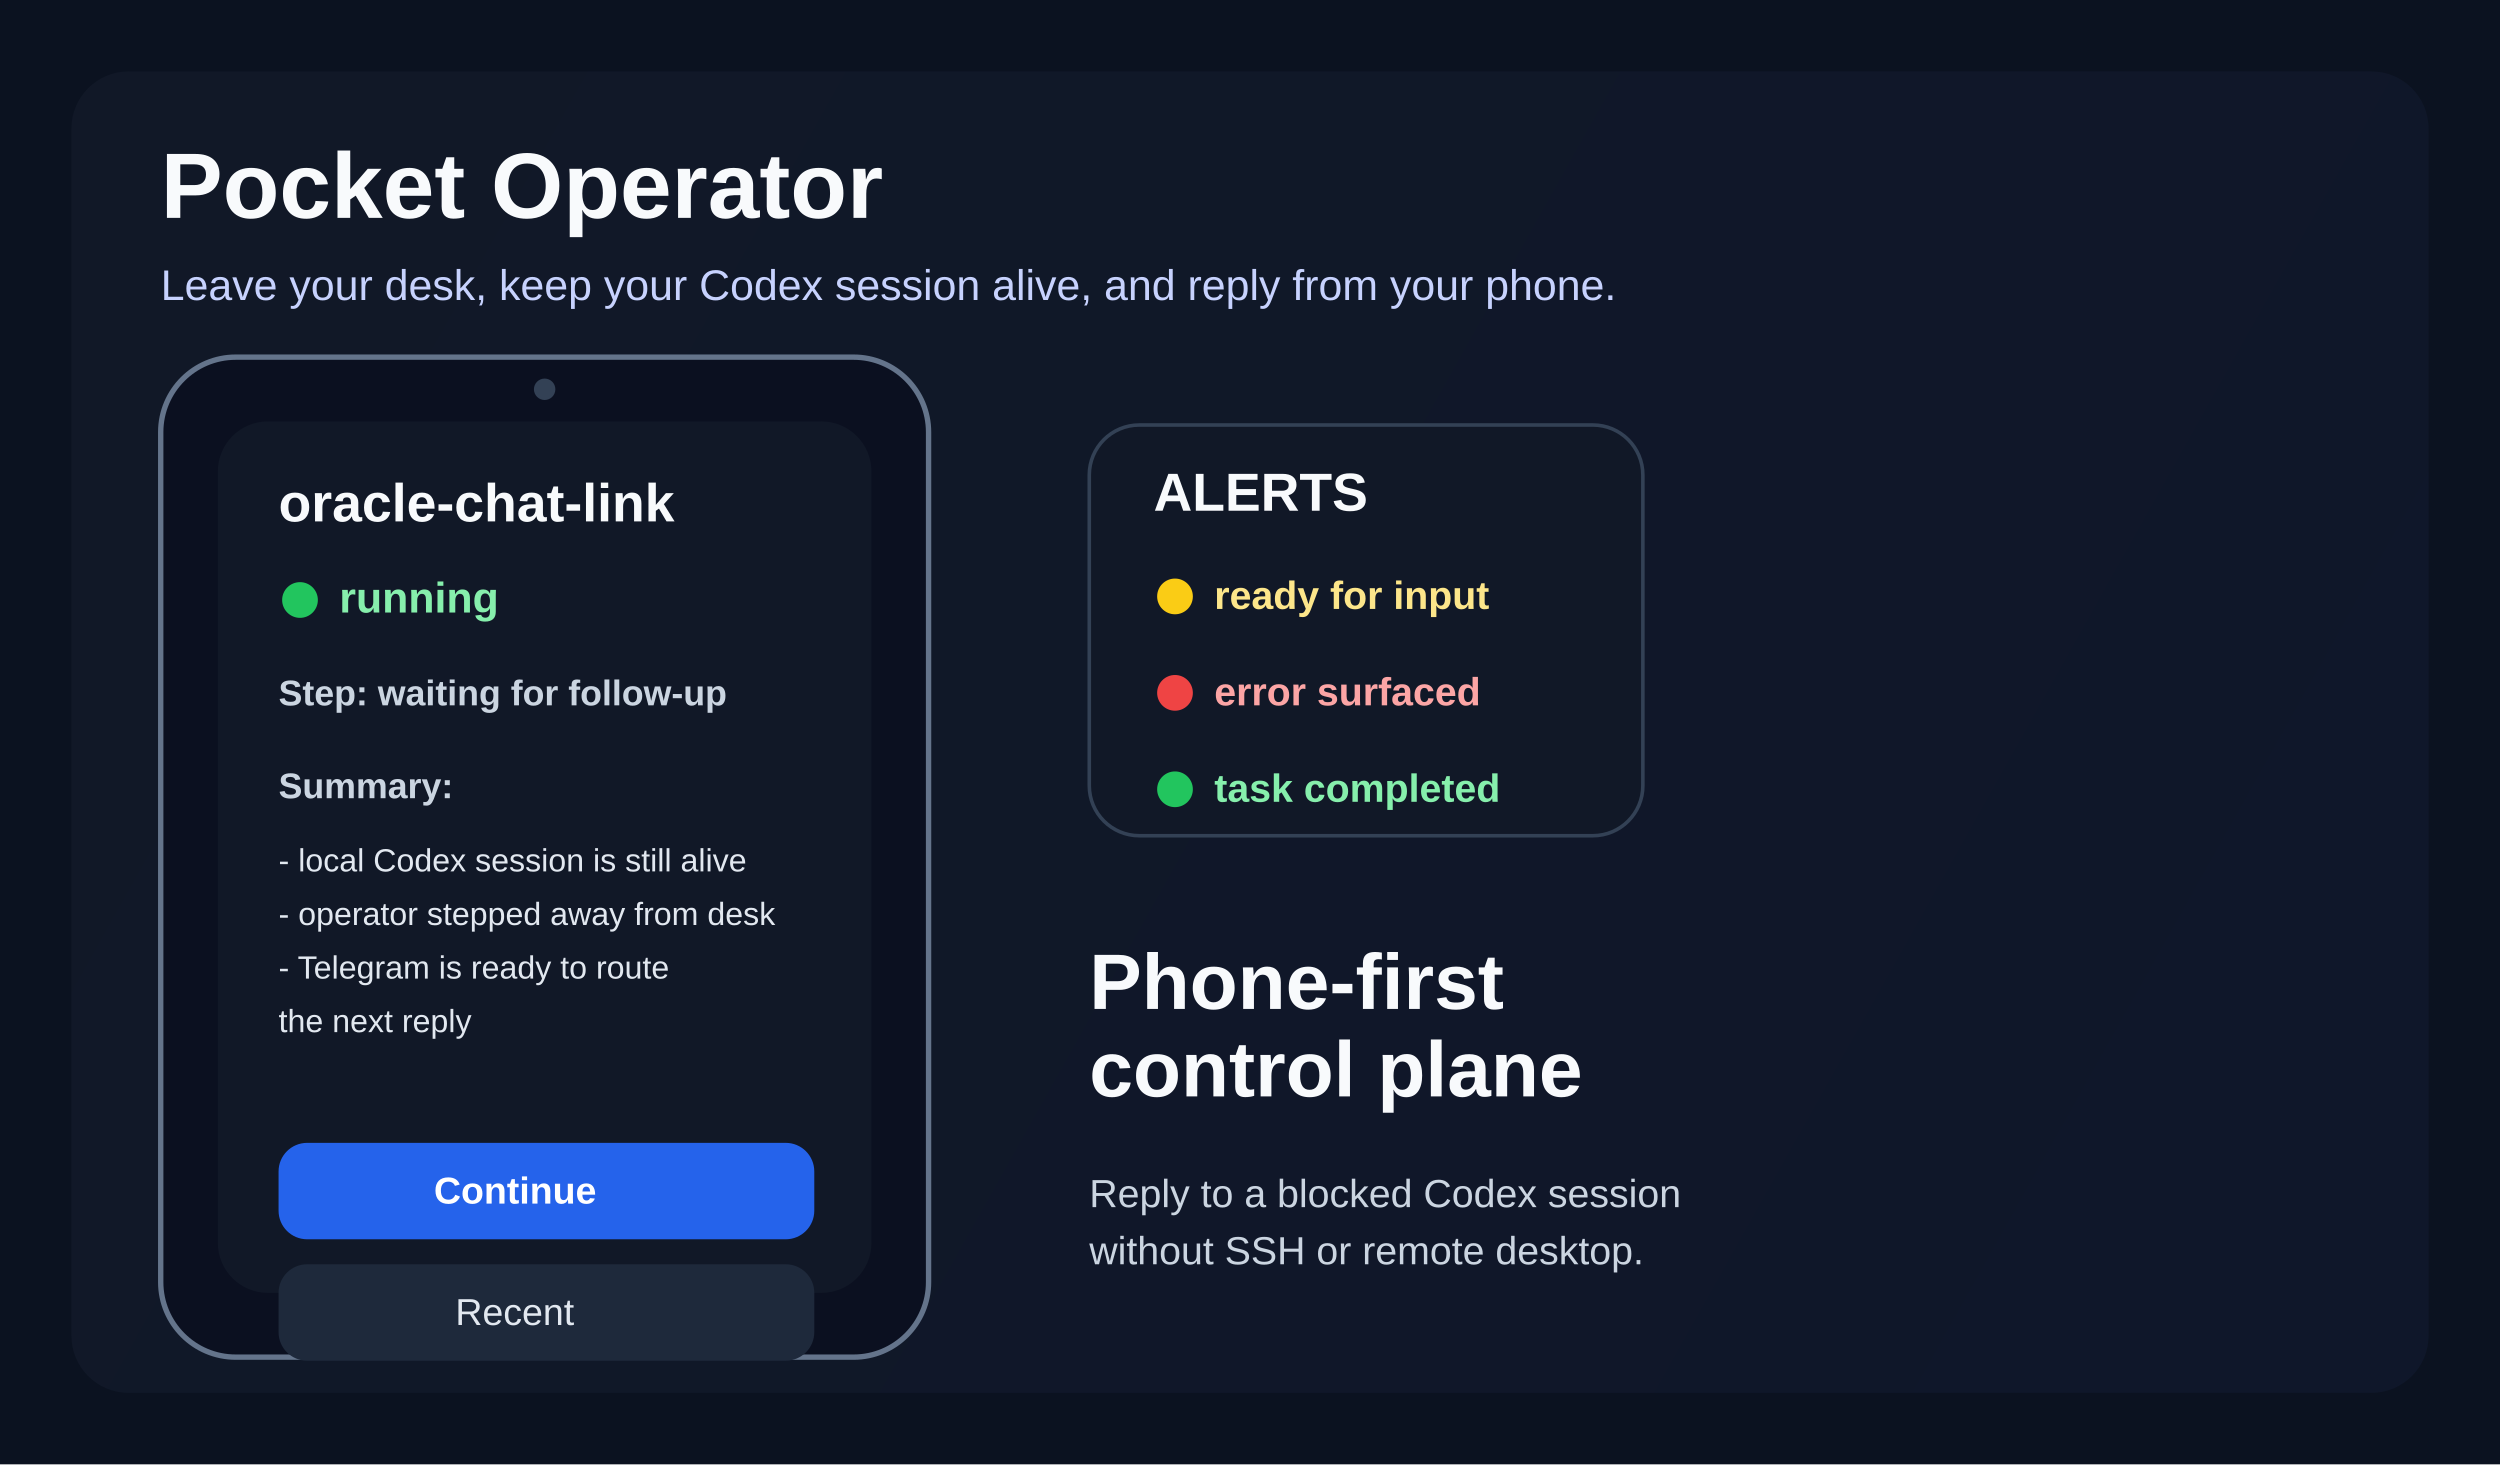
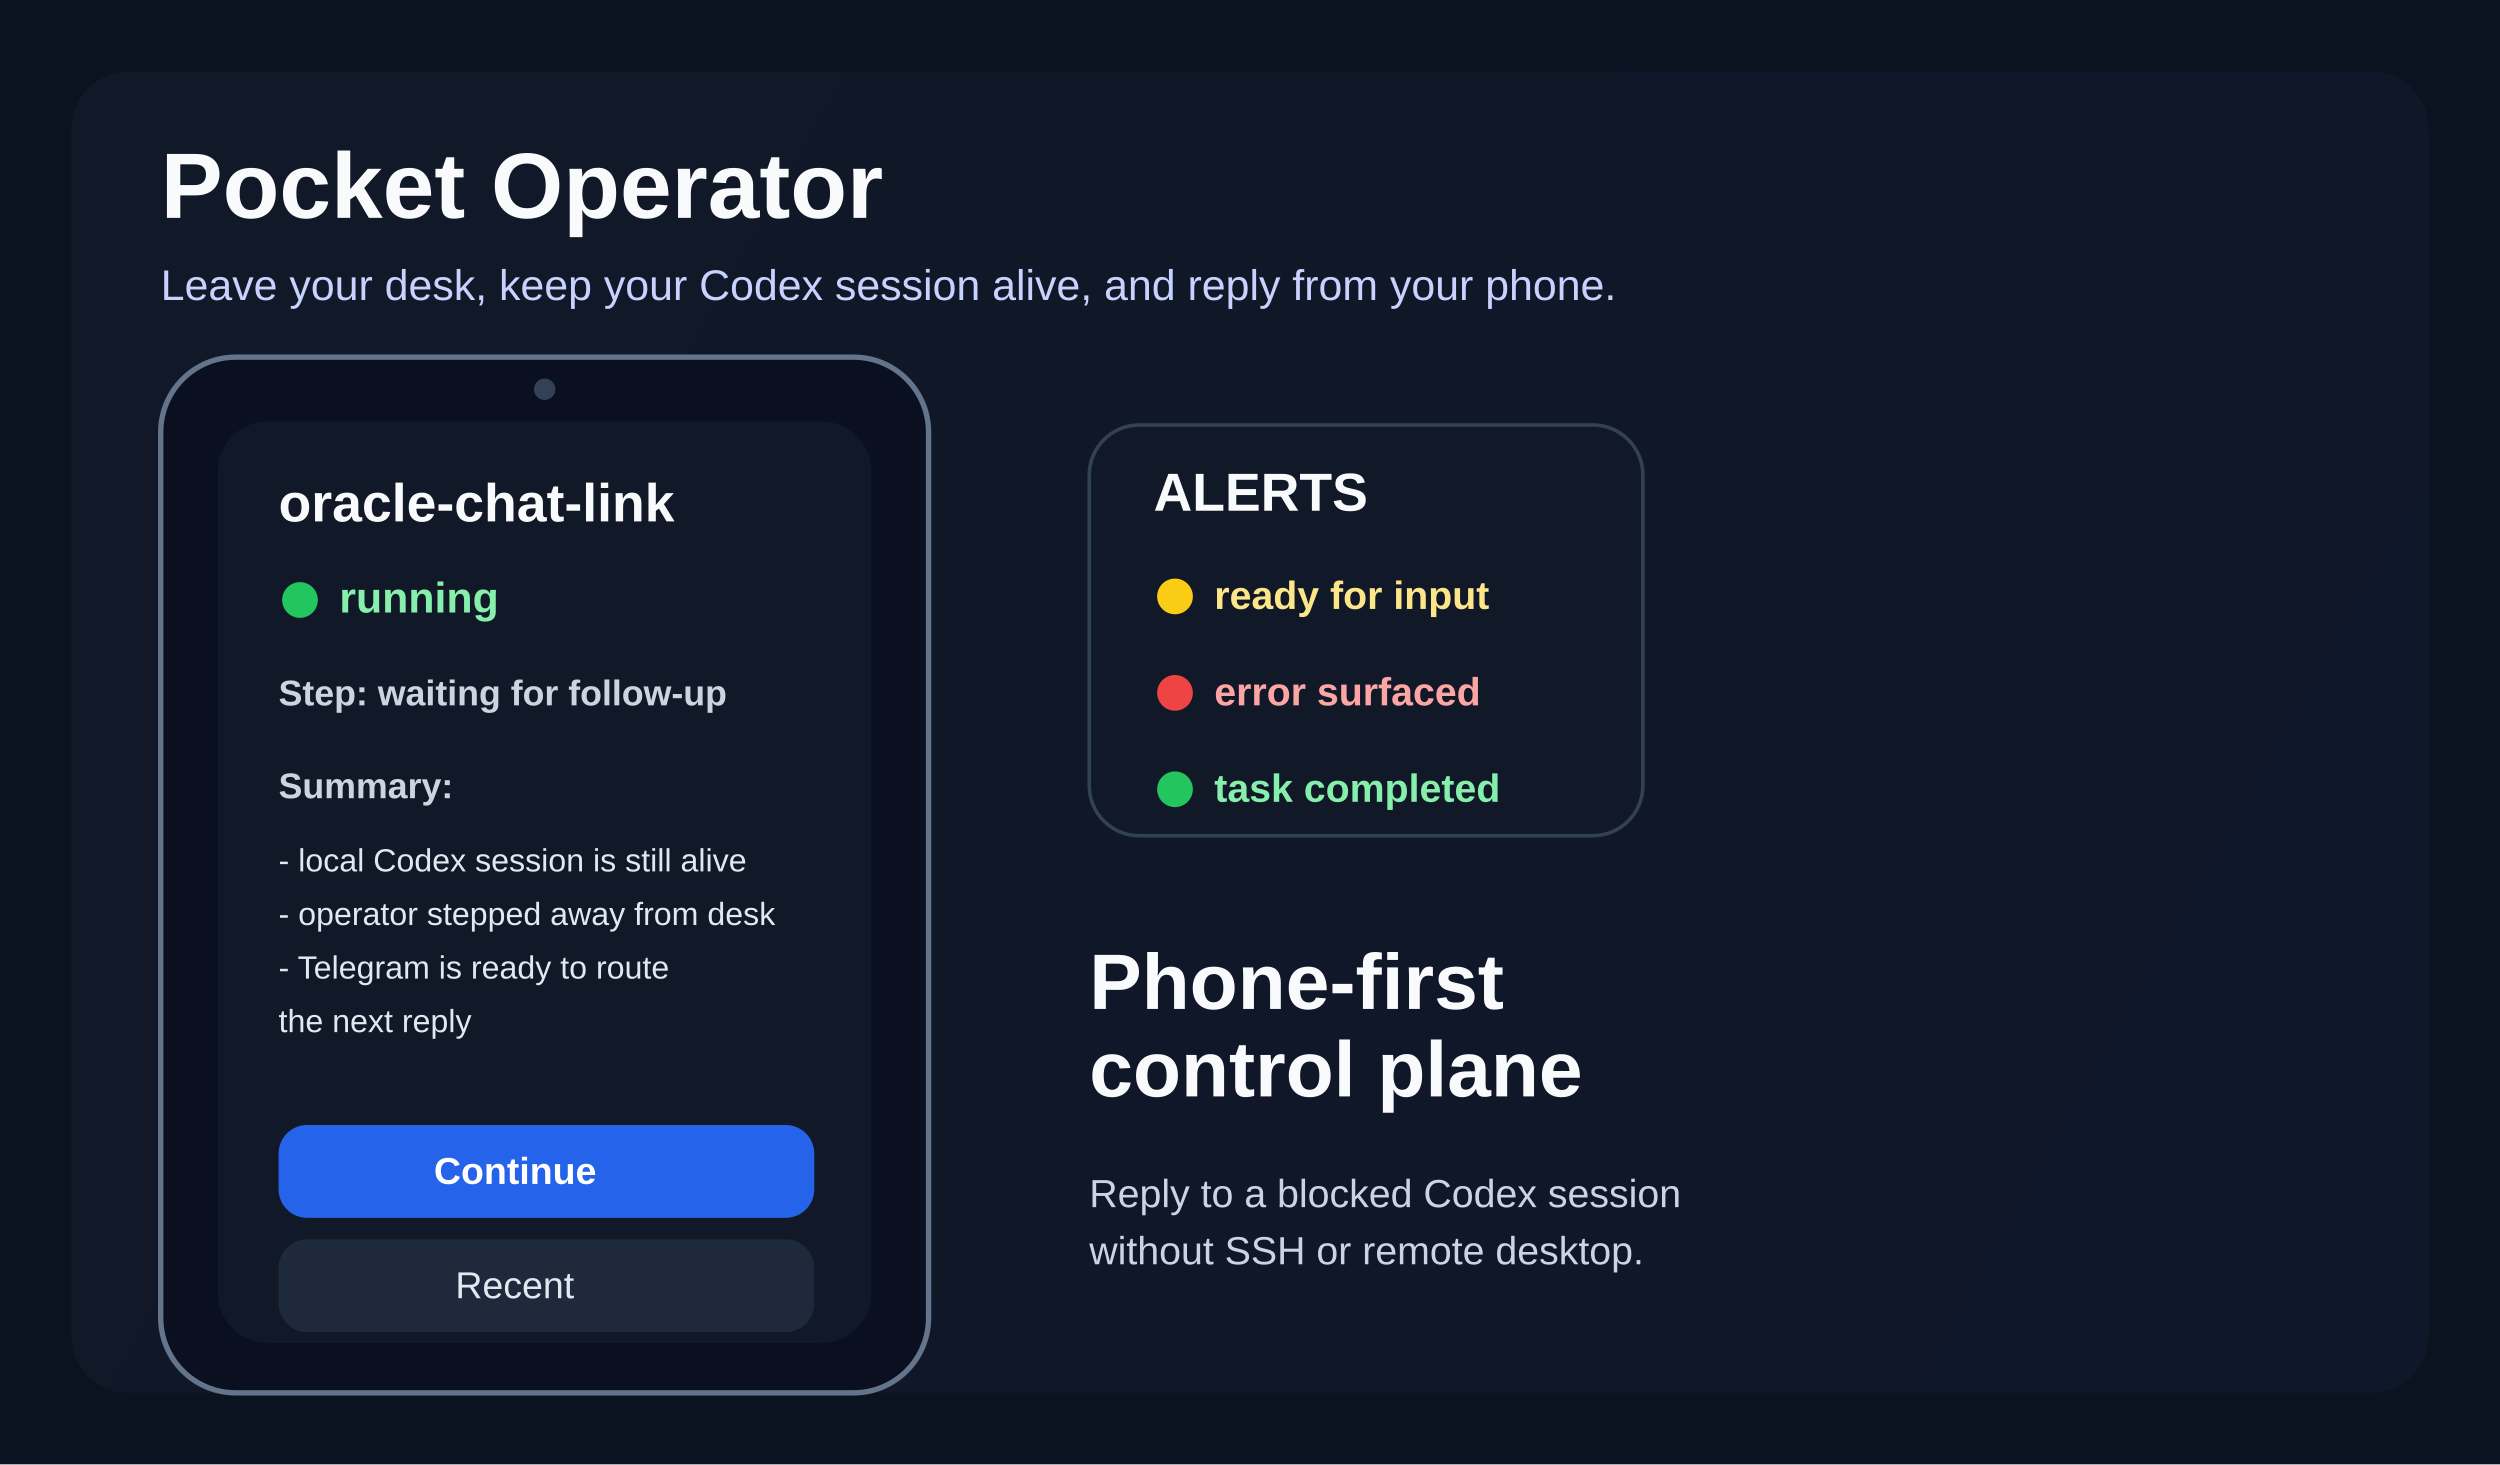
<svg xmlns="http://www.w3.org/2000/svg" width="1400" height="820" viewBox="0 0 1400 820" fill="none">
  <rect width="1400" height="820" fill="#0B1220" />
  <rect x="40" y="40" width="1320" height="740" rx="32" fill="url(#bg)" />
  <text x="90" y="122" fill="#F8FAFC" font-family="Arial, sans-serif" font-size="52" font-weight="700">Pocket Operator</text>
  <text x="90" y="168" fill="#C7D2FE" font-family="Arial, sans-serif" font-size="24">Leave your desk, keep your Codex session alive, and reply from your phone.</text>
-   <rect x="90" y="200" width="430" height="560" rx="42" fill="#0B1020" stroke="#64748B" stroke-width="3" />
-   <rect x="122" y="236" width="366" height="488" rx="28" fill="#111827" />
+   <rect x="90" y="200" width="430" height="580" rx="42" fill="#0B1020" stroke="#64748B" stroke-width="3" />
+   <rect x="122" y="236" width="366" height="516" rx="28" fill="#111827" />
  <circle cx="305" cy="218" r="6" fill="#334155" />
  <text x="156" y="292" fill="#F8FAFC" font-family="Arial, sans-serif" font-size="30" font-weight="700">oracle-chat-link</text>
  <circle cx="168" cy="336" r="10" fill="#22C55E" />
  <text x="190" y="343" fill="#86EFAC" font-family="Arial, sans-serif" font-size="24" font-weight="700">running</text>
  <text x="156" y="395" fill="#CBD5E1" font-family="Arial, sans-serif" font-size="20" font-weight="700">Step: waiting for follow-up</text>
  <text x="156" y="447" fill="#CBD5E1" font-family="Arial, sans-serif" font-size="20" font-weight="700">Summary:</text>
  <text fill="#E2E8F0" font-family="Arial, sans-serif" font-size="18">
    <tspan x="156" y="488">- local Codex session is still alive</tspan>
    <tspan x="156" y="518">- operator stepped away from desk</tspan>
    <tspan x="156" y="548">- Telegram is ready to route</tspan>
    <tspan x="156" y="578">  the next reply</tspan>
  </text>
-   <rect x="156" y="640" width="300" height="54" rx="16" fill="#2563EB" />
-   <rect x="156" y="708" width="300" height="54" rx="16" fill="#1E293B" />
-   <text x="243" y="674" fill="#FFFFFF" font-family="Arial, sans-serif" font-size="21" font-weight="700">Continue</text>
-   <text x="255" y="742" fill="#E2E8F0" font-family="Arial, sans-serif" font-size="21">Recent</text>
+   <rect x="156" y="630" width="300" height="52" rx="16" fill="#2563EB" />
+   <rect x="156" y="694" width="300" height="52" rx="16" fill="#1E293B" />
+   <text x="243" y="663" fill="#FFFFFF" font-family="Arial, sans-serif" font-size="21" font-weight="700">Continue</text>
+   <text x="255" y="727" fill="#E2E8F0" font-family="Arial, sans-serif" font-size="21">Recent</text>
  <rect x="610" y="238" width="310" height="230" rx="28" fill="#111827" stroke="#334155" stroke-width="2" />
  <text x="646" y="286" fill="#F8FAFC" font-family="Arial, sans-serif" font-size="30" font-weight="700">ALERTS</text>
  <circle cx="658" cy="334" r="10" fill="#FACC15" />
  <text x="680" y="341" fill="#FDE68A" font-family="Arial, sans-serif" font-size="22" font-weight="700">ready for input</text>
  <circle cx="658" cy="388" r="10" fill="#EF4444" />
  <text x="680" y="395" fill="#FCA5A5" font-family="Arial, sans-serif" font-size="22" font-weight="700">error surfaced</text>
  <circle cx="658" cy="442" r="10" fill="#22C55E" />
  <text x="680" y="449" fill="#86EFAC" font-family="Arial, sans-serif" font-size="22" font-weight="700">task completed</text>
  <text x="610" y="565" fill="#F8FAFC" font-family="Arial, sans-serif" font-size="44" font-weight="700">Phone-first</text>
  <text x="610" y="614" fill="#F8FAFC" font-family="Arial, sans-serif" font-size="44" font-weight="700">control plane</text>
  <text fill="#CBD5E1" font-family="Arial, sans-serif" font-size="22">
    <tspan x="610" y="676">Reply to a blocked Codex session</tspan>
    <tspan x="610" y="708">without SSH or remote desktop.</tspan>
  </text>
  <defs>
    <linearGradient id="bg" x1="40" y1="40" x2="1360" y2="780" gradientUnits="userSpaceOnUse">
      <stop stop-color="#111827" />
      <stop offset="1" stop-color="#0F172A" />
    </linearGradient>
  </defs>
</svg>
